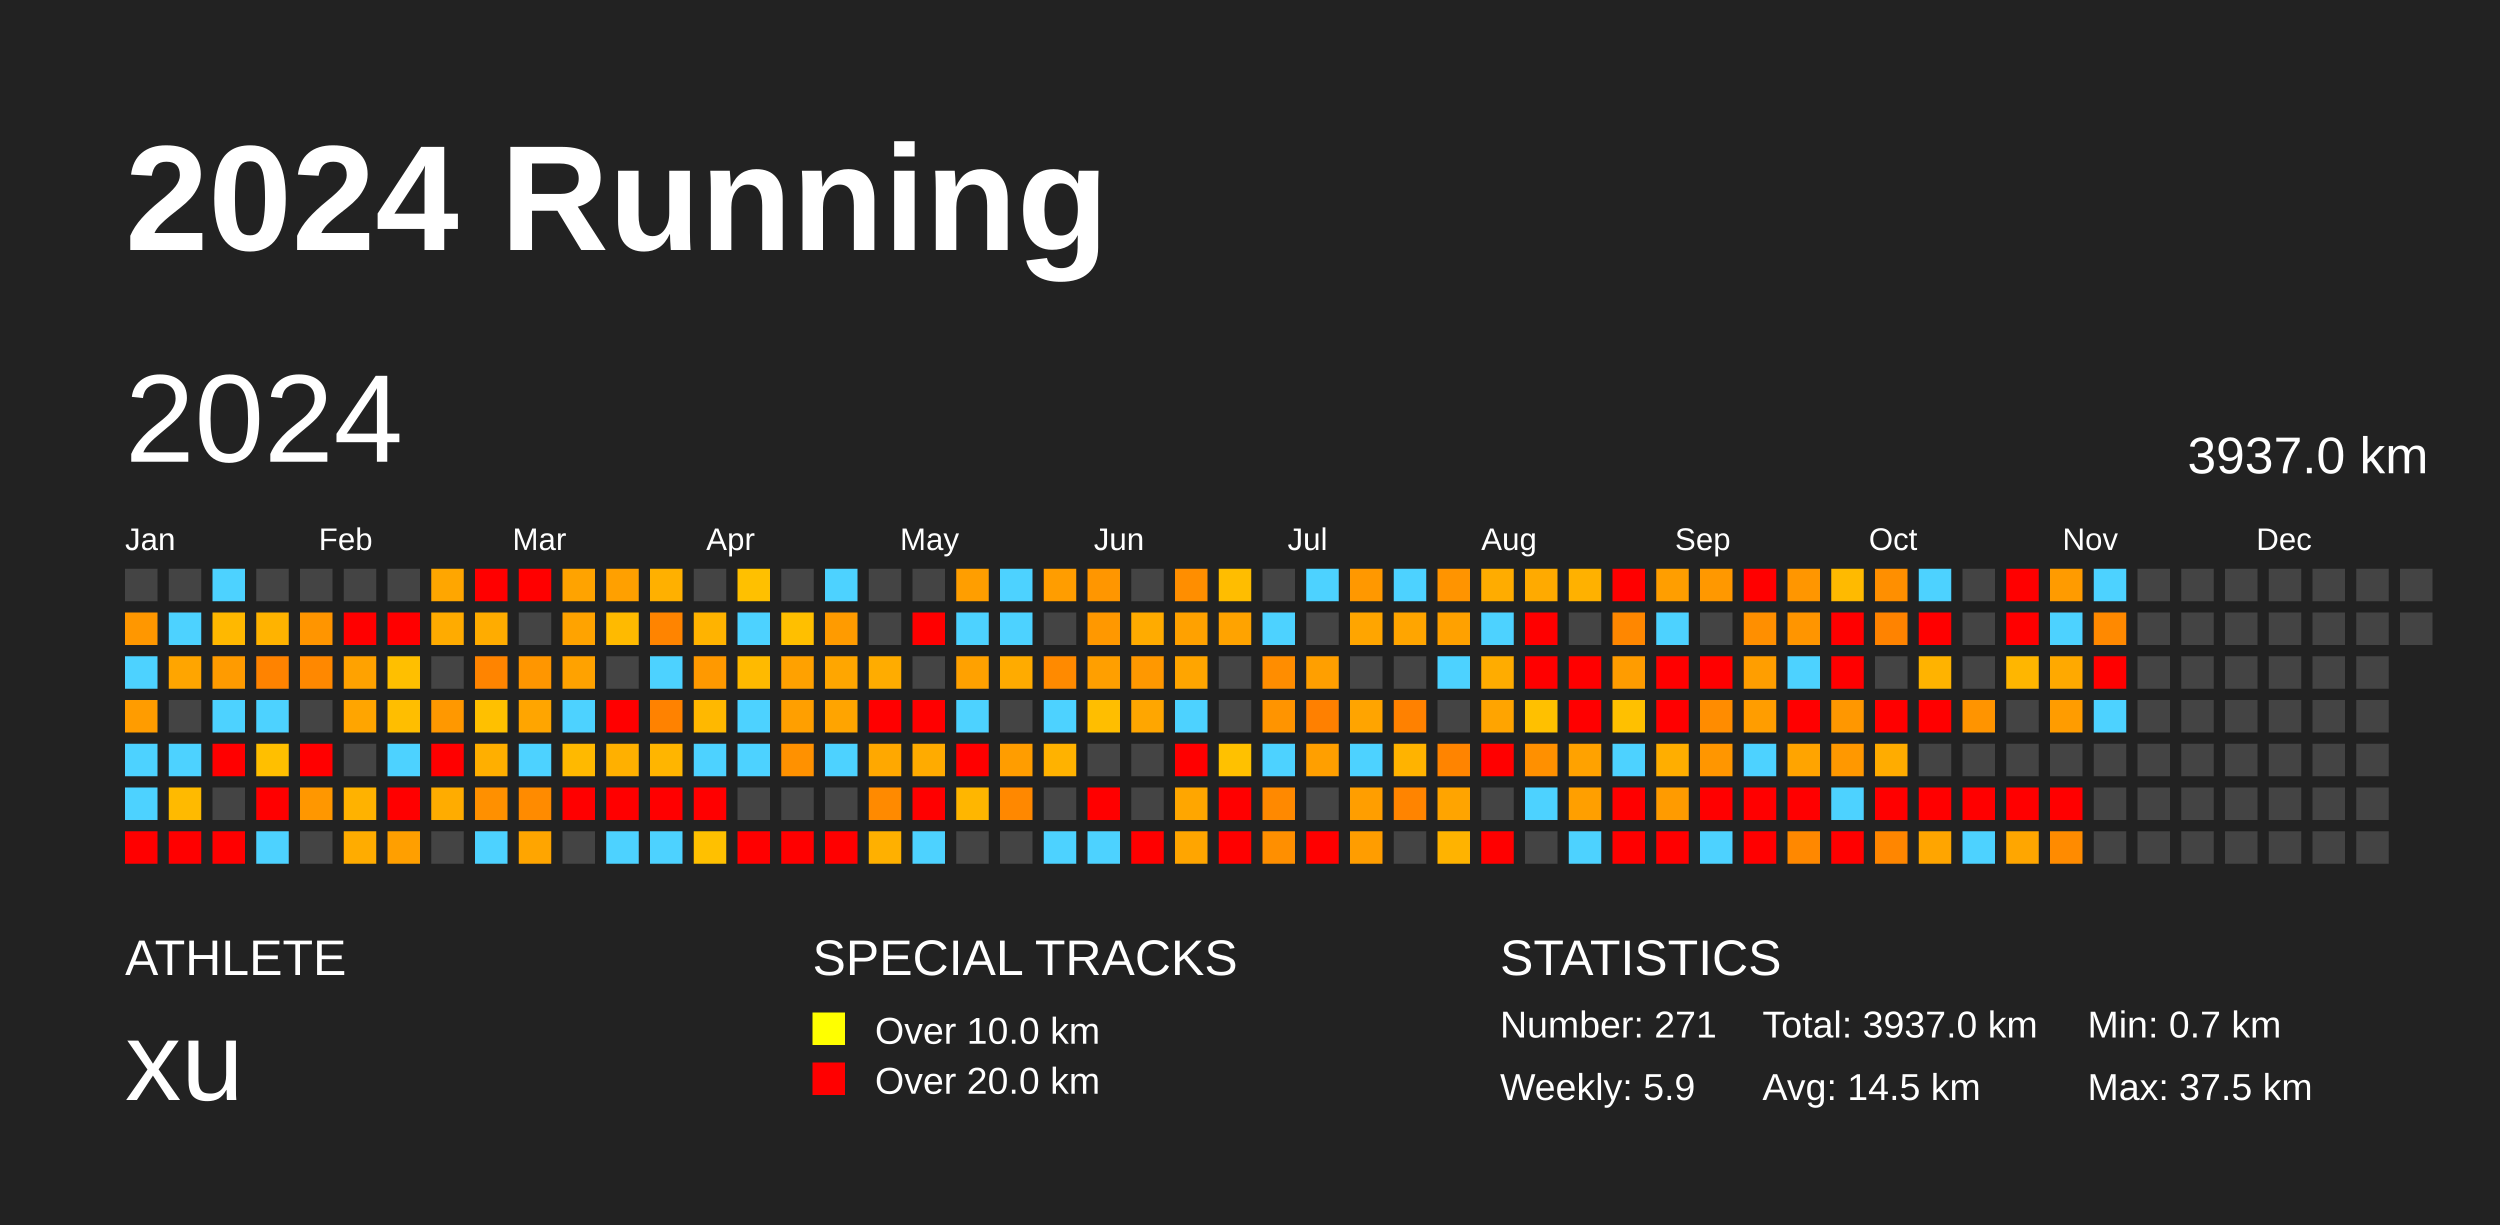
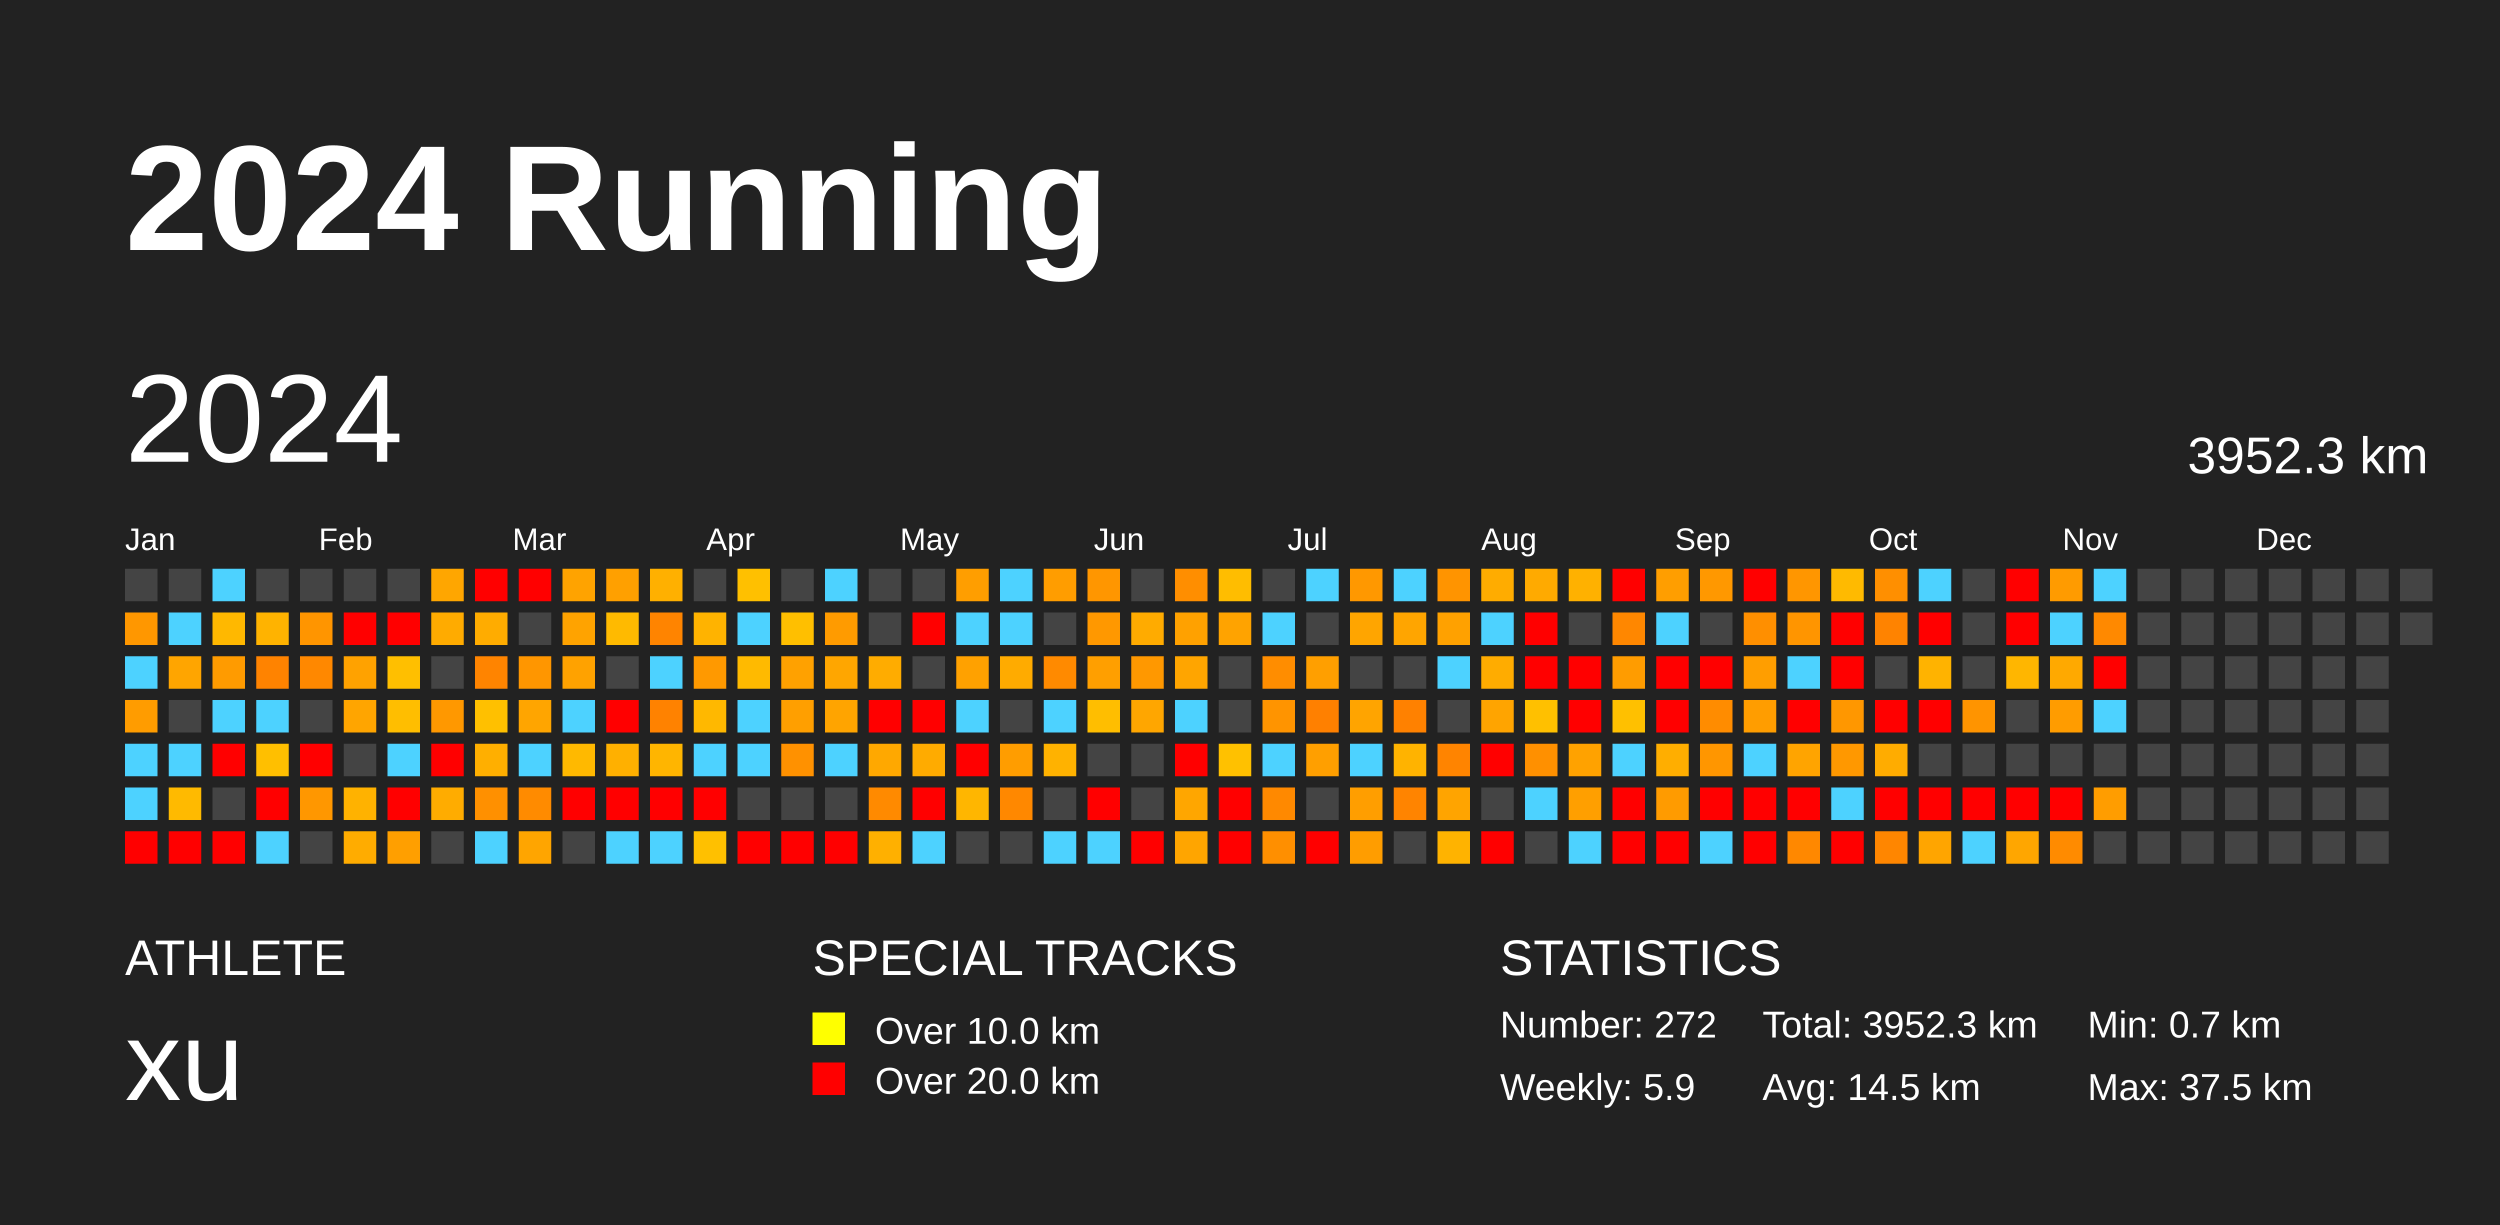
<svg xmlns="http://www.w3.org/2000/svg" baseProfile="full" height="98mm" version="1.1" viewBox="0,0,200,98" width="200mm">
  <defs />
  <rect fill="#222222" height="98" width="200" x="0" y="0" />
  <text fill="#FFFFFF" style="font-size:12px; font-family:Arial; font-weight:bold;" x="10" y="20">2024 Running</text>
  <text fill="#FFFFFF" style="font-size:4px; font-family:Arial" x="10" y="78">ATHLETE</text>
  <text fill="#FFFFFF" style="font-size:9px; font-family:Arial" x="10" y="88">xu</text>
  <text fill="#FFFFFF" style="font-size:4px; font-family:Arial" x="65" y="78">SPECIAL TRACKS</text>
  <rect fill="yellow" height="2.6" width="2.6" x="65" y="81" />
  <text fill="#FFFFFF" style="font-size:3px; font-family:Arial" x="70" y="83.5">Over 10.0 km</text>
  <rect fill="red" height="2.6" width="2.6" x="65" y="85" />
  <text fill="#FFFFFF" style="font-size:3px; font-family:Arial" x="70" y="87.5">Over 20.0 km</text>
  <text fill="#FFFFFF" style="font-size:4px; font-family:Arial" x="120" y="78">STATISTICS</text>
-   <text fill="#FFFFFF" style="font-size:3px; font-family:Arial" x="120" y="83">Number: 271</text>
+   <text fill="#FFFFFF" style="font-size:3px; font-family:Arial" x="120" y="83">Number: 272</text>
  <text fill="#FFFFFF" style="font-size:3px; font-family:Arial" x="120" y="88">Weekly: 5.9</text>
-   <text fill="#FFFFFF" style="font-size:3px; font-family:Arial" x="141" y="83">Total: 3937.0 km</text>
+   <text fill="#FFFFFF" style="font-size:3px; font-family:Arial" x="141" y="83">Total: 3952.3 km</text>
  <text fill="#FFFFFF" style="font-size:3px; font-family:Arial" x="141" y="88">Avg: 14.5 km</text>
  <text fill="#FFFFFF" style="font-size:3px; font-family:Arial" x="167" y="83">Min: 0.7 km</text>
  <text fill="#FFFFFF" style="font-size:3px; font-family:Arial" x="167" y="88">Max: 37.5 km</text>
  <text dominant-baseline="hanging" fill="#FFFFFF" style="font-size:10.0px; font-family:Arial;" x="10" y="30">2024</text>
-   <text dominant-baseline="hanging" fill="#FFFFFF" style="font-size:4.125px; font-family:Arial;" x="175" y="35">3937.0 km</text>
+   <text dominant-baseline="hanging" fill="#FFFFFF" style="font-size:4.125px; font-family:Arial;" x="175" y="35">3952.3 km</text>
  <text fill="#FFFFFF" style="font-size:2.5px; font-family:Arial" x="10.0" y="44">Jan</text>
  <text fill="#FFFFFF" style="font-size:2.5px; font-family:Arial" x="25.5" y="44">Feb</text>
  <text fill="#FFFFFF" style="font-size:2.5px; font-family:Arial" x="41.0" y="44">Mar</text>
  <text fill="#FFFFFF" style="font-size:2.5px; font-family:Arial" x="56.5" y="44">Apr</text>
  <text fill="#FFFFFF" style="font-size:2.5px; font-family:Arial" x="72.0" y="44">May</text>
  <text fill="#FFFFFF" style="font-size:2.5px; font-family:Arial" x="87.5" y="44">Jun</text>
  <text fill="#FFFFFF" style="font-size:2.5px; font-family:Arial" x="103.0" y="44">Jul</text>
  <text fill="#FFFFFF" style="font-size:2.5px; font-family:Arial" x="118.5" y="44">Aug</text>
  <text fill="#FFFFFF" style="font-size:2.5px; font-family:Arial" x="134.0" y="44">Sep</text>
  <text fill="#FFFFFF" style="font-size:2.5px; font-family:Arial" x="149.5" y="44">Oct</text>
  <text fill="#FFFFFF" style="font-size:2.5px; font-family:Arial" x="165.0" y="44">Nov</text>
  <text fill="#FFFFFF" style="font-size:2.5px; font-family:Arial" x="180.5" y="44">Dec</text>
  <rect fill="#444444" height="2.6" width="2.6" x="10.0" y="45.5" />
  <rect fill="#ff9700" height="2.6" width="2.6" x="10.0" y="49.0" />
  <rect fill="#4dd2ff" height="2.6" width="2.6" x="10.0" y="52.5" />
  <rect fill="#ff9c00" height="2.6" width="2.6" x="10.0" y="56.0" />
  <rect fill="#4dd2ff" height="2.6" width="2.6" x="10.0" y="59.5" />
  <rect fill="#4dd2ff" height="2.6" width="2.6" x="10.0" y="63.0" />
  <rect fill="red" height="2.6" width="2.6" x="10.0" y="66.5" />
  <rect fill="#444444" height="2.6" width="2.6" x="13.5" y="45.5" />
  <rect fill="#4dd2ff" height="2.6" width="2.6" x="13.5" y="49.0" />
  <rect fill="#ffa500" height="2.6" width="2.6" x="13.5" y="52.5" />
  <rect fill="#444444" height="2.6" width="2.6" x="13.5" y="56.0" />
  <rect fill="#4dd2ff" height="2.6" width="2.6" x="13.5" y="59.5" />
  <rect fill="#ffba00" height="2.6" width="2.6" x="13.5" y="63.0" />
  <rect fill="red" height="2.6" width="2.6" x="13.5" y="66.5" />
  <rect fill="#4dd2ff" height="2.6" width="2.6" x="17.0" y="45.5" />
  <rect fill="#ffb800" height="2.6" width="2.6" x="17.0" y="49.0" />
  <rect fill="#ff9b00" height="2.6" width="2.6" x="17.0" y="52.5" />
  <rect fill="#4dd2ff" height="2.6" width="2.6" x="17.0" y="56.0" />
  <rect fill="red" height="2.6" width="2.6" x="17.0" y="59.5" />
  <rect fill="#444444" height="2.6" width="2.6" x="17.0" y="63.0" />
  <rect fill="red" height="2.6" width="2.6" x="17.0" y="66.5" />
  <rect fill="#444444" height="2.6" width="2.6" x="20.5" y="45.5" />
  <rect fill="#ffb300" height="2.6" width="2.6" x="20.5" y="49.0" />
  <rect fill="#ff8300" height="2.6" width="2.6" x="20.5" y="52.5" />
  <rect fill="#4dd2ff" height="2.6" width="2.6" x="20.5" y="56.0" />
  <rect fill="#ffbf00" height="2.6" width="2.6" x="20.5" y="59.5" />
  <rect fill="red" height="2.6" width="2.6" x="20.5" y="63.0" />
  <rect fill="#4dd2ff" height="2.6" width="2.6" x="20.5" y="66.5" />
  <rect fill="#444444" height="2.6" width="2.6" x="24.0" y="45.5" />
  <rect fill="#ff9500" height="2.6" width="2.6" x="24.0" y="49.0" />
  <rect fill="#ff8800" height="2.6" width="2.6" x="24.0" y="52.5" />
  <rect fill="#444444" height="2.6" width="2.6" x="24.0" y="56.0" />
  <rect fill="red" height="2.6" width="2.6" x="24.0" y="59.5" />
  <rect fill="#ff9700" height="2.6" width="2.6" x="24.0" y="63.0" />
  <rect fill="#444444" height="2.6" width="2.6" x="24.0" y="66.5" />
  <rect fill="#444444" height="2.6" width="2.6" x="27.5" y="45.5" />
  <rect fill="red" height="2.6" width="2.6" x="27.5" y="49.0" />
  <rect fill="#ffa200" height="2.6" width="2.6" x="27.5" y="52.5" />
  <rect fill="#ffa500" height="2.6" width="2.6" x="27.5" y="56.0" />
  <rect fill="#444444" height="2.6" width="2.6" x="27.5" y="59.5" />
  <rect fill="#ffb200" height="2.6" width="2.6" x="27.5" y="63.0" />
  <rect fill="#ffac00" height="2.6" width="2.6" x="27.5" y="66.5" />
  <rect fill="#444444" height="2.6" width="2.6" x="31.0" y="45.5" />
  <rect fill="red" height="2.6" width="2.6" x="31.0" y="49.0" />
  <rect fill="#ffbf00" height="2.6" width="2.6" x="31.0" y="52.5" />
  <rect fill="#ffbe00" height="2.6" width="2.6" x="31.0" y="56.0" />
  <rect fill="#4dd2ff" height="2.6" width="2.6" x="31.0" y="59.5" />
  <rect fill="red" height="2.6" width="2.6" x="31.0" y="63.0" />
  <rect fill="#ff9f00" height="2.6" width="2.6" x="31.0" y="66.5" />
  <rect fill="#ffa600" height="2.6" width="2.6" x="34.5" y="45.5" />
  <rect fill="#ffab00" height="2.6" width="2.6" x="34.5" y="49.0" />
  <rect fill="#444444" height="2.6" width="2.6" x="34.5" y="52.5" />
  <rect fill="#ff9800" height="2.6" width="2.6" x="34.5" y="56.0" />
  <rect fill="red" height="2.6" width="2.6" x="34.5" y="59.5" />
  <rect fill="#ffac00" height="2.6" width="2.6" x="34.5" y="63.0" />
  <rect fill="#444444" height="2.6" width="2.6" x="34.5" y="66.5" />
  <rect fill="red" height="2.6" width="2.6" x="38.0" y="45.5" />
  <rect fill="#ffac00" height="2.6" width="2.6" x="38.0" y="49.0" />
  <rect fill="#ff8400" height="2.6" width="2.6" x="38.0" y="52.5" />
  <rect fill="#ffc000" height="2.6" width="2.6" x="38.0" y="56.0" />
  <rect fill="#ffaf00" height="2.6" width="2.6" x="38.0" y="59.5" />
  <rect fill="#ff9000" height="2.6" width="2.6" x="38.0" y="63.0" />
  <rect fill="#4dd2ff" height="2.6" width="2.6" x="38.0" y="66.5" />
  <rect fill="red" height="2.6" width="2.6" x="41.5" y="45.5" />
  <rect fill="#444444" height="2.6" width="2.6" x="41.5" y="49.0" />
  <rect fill="#ff9600" height="2.6" width="2.6" x="41.5" y="52.5" />
  <rect fill="#ffa500" height="2.6" width="2.6" x="41.5" y="56.0" />
  <rect fill="#4dd2ff" height="2.6" width="2.6" x="41.5" y="59.5" />
  <rect fill="#ff8b00" height="2.6" width="2.6" x="41.5" y="63.0" />
  <rect fill="#ffa500" height="2.6" width="2.6" x="41.5" y="66.5" />
  <rect fill="#ffa300" height="2.6" width="2.6" x="45.0" y="45.5" />
  <rect fill="#ffa300" height="2.6" width="2.6" x="45.0" y="49.0" />
  <rect fill="#ffa200" height="2.6" width="2.6" x="45.0" y="52.5" />
  <rect fill="#4dd2ff" height="2.6" width="2.6" x="45.0" y="56.0" />
  <rect fill="#ffb900" height="2.6" width="2.6" x="45.0" y="59.5" />
  <rect fill="red" height="2.6" width="2.6" x="45.0" y="63.0" />
  <rect fill="#444444" height="2.6" width="2.6" x="45.0" y="66.5" />
  <rect fill="#ffa000" height="2.6" width="2.6" x="48.5" y="45.5" />
  <rect fill="#ffba00" height="2.6" width="2.6" x="48.5" y="49.0" />
  <rect fill="#444444" height="2.6" width="2.6" x="48.5" y="52.5" />
  <rect fill="red" height="2.6" width="2.6" x="48.5" y="56.0" />
  <rect fill="#ffb000" height="2.6" width="2.6" x="48.5" y="59.5" />
  <rect fill="red" height="2.6" width="2.6" x="48.5" y="63.0" />
  <rect fill="#4dd2ff" height="2.6" width="2.6" x="48.5" y="66.5" />
  <rect fill="#ffb000" height="2.6" width="2.6" x="52.0" y="45.5" />
  <rect fill="#ff8400" height="2.6" width="2.6" x="52.0" y="49.0" />
  <rect fill="#4dd2ff" height="2.6" width="2.6" x="52.0" y="52.5" />
  <rect fill="#ff8200" height="2.6" width="2.6" x="52.0" y="56.0" />
  <rect fill="#ffb500" height="2.6" width="2.6" x="52.0" y="59.5" />
  <rect fill="red" height="2.6" width="2.6" x="52.0" y="63.0" />
  <rect fill="#4dd2ff" height="2.6" width="2.6" x="52.0" y="66.5" />
  <rect fill="#444444" height="2.6" width="2.6" x="55.5" y="45.5" />
  <rect fill="#ffb300" height="2.6" width="2.6" x="55.5" y="49.0" />
  <rect fill="#ff9900" height="2.6" width="2.6" x="55.5" y="52.5" />
  <rect fill="#ffb800" height="2.6" width="2.6" x="55.5" y="56.0" />
  <rect fill="#4dd2ff" height="2.6" width="2.6" x="55.5" y="59.5" />
  <rect fill="red" height="2.6" width="2.6" x="55.5" y="63.0" />
  <rect fill="#ffc000" height="2.6" width="2.6" x="55.5" y="66.5" />
  <rect fill="#ffc000" height="2.6" width="2.6" x="59.0" y="45.5" />
  <rect fill="#4dd2ff" height="2.6" width="2.6" x="59.0" y="49.0" />
  <rect fill="#ffba00" height="2.6" width="2.6" x="59.0" y="52.5" />
  <rect fill="#4dd2ff" height="2.6" width="2.6" x="59.0" y="56.0" />
  <rect fill="#4dd2ff" height="2.6" width="2.6" x="59.0" y="59.5" />
  <rect fill="#444444" height="2.6" width="2.6" x="59.0" y="63.0" />
  <rect fill="red" height="2.6" width="2.6" x="59.0" y="66.5" />
  <rect fill="#444444" height="2.6" width="2.6" x="62.5" y="45.5" />
  <rect fill="#ffbf00" height="2.6" width="2.6" x="62.5" y="49.0" />
  <rect fill="#ffa100" height="2.6" width="2.6" x="62.5" y="52.5" />
  <rect fill="#ff9f00" height="2.6" width="2.6" x="62.5" y="56.0" />
  <rect fill="#ff9100" height="2.6" width="2.6" x="62.5" y="59.5" />
  <rect fill="#444444" height="2.6" width="2.6" x="62.5" y="63.0" />
  <rect fill="red" height="2.6" width="2.6" x="62.5" y="66.5" />
  <rect fill="#4dd2ff" height="2.6" width="2.6" x="66.0" y="45.5" />
  <rect fill="#ff9b00" height="2.6" width="2.6" x="66.0" y="49.0" />
  <rect fill="#ffa600" height="2.6" width="2.6" x="66.0" y="52.5" />
  <rect fill="#ffa400" height="2.6" width="2.6" x="66.0" y="56.0" />
  <rect fill="#4dd2ff" height="2.6" width="2.6" x="66.0" y="59.5" />
  <rect fill="#444444" height="2.6" width="2.6" x="66.0" y="63.0" />
  <rect fill="red" height="2.6" width="2.6" x="66.0" y="66.5" />
  <rect fill="#444444" height="2.6" width="2.6" x="69.5" y="45.5" />
  <rect fill="#444444" height="2.6" width="2.6" x="69.5" y="49.0" />
  <rect fill="#ffac00" height="2.6" width="2.6" x="69.5" y="52.5" />
  <rect fill="red" height="2.6" width="2.6" x="69.5" y="56.0" />
  <rect fill="#ffa800" height="2.6" width="2.6" x="69.5" y="59.5" />
  <rect fill="#ff8a00" height="2.6" width="2.6" x="69.5" y="63.0" />
  <rect fill="#ffb000" height="2.6" width="2.6" x="69.5" y="66.5" />
  <rect fill="#444444" height="2.6" width="2.6" x="73.0" y="45.5" />
  <rect fill="red" height="2.6" width="2.6" x="73.0" y="49.0" />
  <rect fill="#444444" height="2.6" width="2.6" x="73.0" y="52.5" />
  <rect fill="red" height="2.6" width="2.6" x="73.0" y="56.0" />
  <rect fill="#ffab00" height="2.6" width="2.6" x="73.0" y="59.5" />
  <rect fill="red" height="2.6" width="2.6" x="73.0" y="63.0" />
  <rect fill="#4dd2ff" height="2.6" width="2.6" x="73.0" y="66.5" />
  <rect fill="#ff9e00" height="2.6" width="2.6" x="76.5" y="45.5" />
  <rect fill="#4dd2ff" height="2.6" width="2.6" x="76.5" y="49.0" />
  <rect fill="#ffa100" height="2.6" width="2.6" x="76.5" y="52.5" />
  <rect fill="#4dd2ff" height="2.6" width="2.6" x="76.5" y="56.0" />
  <rect fill="red" height="2.6" width="2.6" x="76.5" y="59.5" />
  <rect fill="#ffb600" height="2.6" width="2.6" x="76.5" y="63.0" />
  <rect fill="#444444" height="2.6" width="2.6" x="76.5" y="66.5" />
  <rect fill="#4dd2ff" height="2.6" width="2.6" x="80.0" y="45.5" />
  <rect fill="#4dd2ff" height="2.6" width="2.6" x="80.0" y="49.0" />
  <rect fill="#ffab00" height="2.6" width="2.6" x="80.0" y="52.5" />
  <rect fill="#444444" height="2.6" width="2.6" x="80.0" y="56.0" />
  <rect fill="#ff9d00" height="2.6" width="2.6" x="80.0" y="59.5" />
  <rect fill="#ff8800" height="2.6" width="2.6" x="80.0" y="63.0" />
  <rect fill="#444444" height="2.6" width="2.6" x="80.0" y="66.5" />
  <rect fill="#ff9d00" height="2.6" width="2.6" x="83.5" y="45.5" />
  <rect fill="#444444" height="2.6" width="2.6" x="83.5" y="49.0" />
  <rect fill="#ff8a00" height="2.6" width="2.6" x="83.5" y="52.5" />
  <rect fill="#4dd2ff" height="2.6" width="2.6" x="83.5" y="56.0" />
  <rect fill="#ffb200" height="2.6" width="2.6" x="83.5" y="59.5" />
  <rect fill="#444444" height="2.6" width="2.6" x="83.5" y="63.0" />
  <rect fill="#4dd2ff" height="2.6" width="2.6" x="83.5" y="66.5" />
  <rect fill="#ff9600" height="2.6" width="2.6" x="87.0" y="45.5" />
  <rect fill="#ff9800" height="2.6" width="2.6" x="87.0" y="49.0" />
  <rect fill="#ff9f00" height="2.6" width="2.6" x="87.0" y="52.5" />
  <rect fill="#ffbe00" height="2.6" width="2.6" x="87.0" y="56.0" />
  <rect fill="#444444" height="2.6" width="2.6" x="87.0" y="59.5" />
  <rect fill="red" height="2.6" width="2.6" x="87.0" y="63.0" />
  <rect fill="#4dd2ff" height="2.6" width="2.6" x="87.0" y="66.5" />
  <rect fill="#444444" height="2.6" width="2.6" x="90.5" y="45.5" />
  <rect fill="#ffab00" height="2.6" width="2.6" x="90.5" y="49.0" />
  <rect fill="#ff9800" height="2.6" width="2.6" x="90.5" y="52.5" />
  <rect fill="#ffa600" height="2.6" width="2.6" x="90.5" y="56.0" />
  <rect fill="#444444" height="2.6" width="2.6" x="90.5" y="59.5" />
  <rect fill="#444444" height="2.6" width="2.6" x="90.5" y="63.0" />
  <rect fill="red" height="2.6" width="2.6" x="90.5" y="66.5" />
  <rect fill="#ff8e00" height="2.6" width="2.6" x="94.0" y="45.5" />
  <rect fill="#ffa100" height="2.6" width="2.6" x="94.0" y="49.0" />
  <rect fill="#ffa500" height="2.6" width="2.6" x="94.0" y="52.5" />
  <rect fill="#4dd2ff" height="2.6" width="2.6" x="94.0" y="56.0" />
  <rect fill="red" height="2.6" width="2.6" x="94.0" y="59.5" />
  <rect fill="#ffa600" height="2.6" width="2.6" x="94.0" y="63.0" />
  <rect fill="#ffa500" height="2.6" width="2.6" x="94.0" y="66.5" />
  <rect fill="#ffbd00" height="2.6" width="2.6" x="97.5" y="45.5" />
  <rect fill="#ffa300" height="2.6" width="2.6" x="97.5" y="49.0" />
  <rect fill="#444444" height="2.6" width="2.6" x="97.5" y="52.5" />
  <rect fill="#444444" height="2.6" width="2.6" x="97.5" y="56.0" />
  <rect fill="#ffc100" height="2.6" width="2.6" x="97.5" y="59.5" />
  <rect fill="red" height="2.6" width="2.6" x="97.5" y="63.0" />
  <rect fill="red" height="2.6" width="2.6" x="97.5" y="66.5" />
  <rect fill="#444444" height="2.6" width="2.6" x="101.0" y="45.5" />
  <rect fill="#4dd2ff" height="2.6" width="2.6" x="101.0" y="49.0" />
  <rect fill="#ff8d00" height="2.6" width="2.6" x="101.0" y="52.5" />
  <rect fill="#ff9400" height="2.6" width="2.6" x="101.0" y="56.0" />
  <rect fill="#4dd2ff" height="2.6" width="2.6" x="101.0" y="59.5" />
  <rect fill="#ff8900" height="2.6" width="2.6" x="101.0" y="63.0" />
  <rect fill="#ff8f00" height="2.6" width="2.6" x="101.0" y="66.5" />
  <rect fill="#4dd2ff" height="2.6" width="2.6" x="104.5" y="45.5" />
  <rect fill="#444444" height="2.6" width="2.6" x="104.5" y="49.0" />
  <rect fill="#ff9f00" height="2.6" width="2.6" x="104.5" y="52.5" />
  <rect fill="#ff8000" height="2.6" width="2.6" x="104.5" y="56.0" />
  <rect fill="#ff9f00" height="2.6" width="2.6" x="104.5" y="59.5" />
  <rect fill="#444444" height="2.6" width="2.6" x="104.5" y="63.0" />
  <rect fill="red" height="2.6" width="2.6" x="104.5" y="66.5" />
  <rect fill="#ff9800" height="2.6" width="2.6" x="108.0" y="45.5" />
  <rect fill="#ffa500" height="2.6" width="2.6" x="108.0" y="49.0" />
  <rect fill="#444444" height="2.6" width="2.6" x="108.0" y="52.5" />
  <rect fill="#ffa400" height="2.6" width="2.6" x="108.0" y="56.0" />
  <rect fill="#4dd2ff" height="2.6" width="2.6" x="108.0" y="59.5" />
  <rect fill="#ff9e00" height="2.6" width="2.6" x="108.0" y="63.0" />
  <rect fill="#ff9d00" height="2.6" width="2.6" x="108.0" y="66.5" />
  <rect fill="#4dd2ff" height="2.6" width="2.6" x="111.5" y="45.5" />
  <rect fill="#ffa500" height="2.6" width="2.6" x="111.5" y="49.0" />
  <rect fill="#444444" height="2.6" width="2.6" x="111.5" y="52.5" />
  <rect fill="#ff8100" height="2.6" width="2.6" x="111.5" y="56.0" />
  <rect fill="#ffb300" height="2.6" width="2.6" x="111.5" y="59.5" />
  <rect fill="#ff8400" height="2.6" width="2.6" x="111.5" y="63.0" />
  <rect fill="#444444" height="2.6" width="2.6" x="111.5" y="66.5" />
  <rect fill="#ff9400" height="2.6" width="2.6" x="115.0" y="45.5" />
  <rect fill="#ffa100" height="2.6" width="2.6" x="115.0" y="49.0" />
  <rect fill="#4dd2ff" height="2.6" width="2.6" x="115.0" y="52.5" />
  <rect fill="#444444" height="2.6" width="2.6" x="115.0" y="56.0" />
  <rect fill="#ff8400" height="2.6" width="2.6" x="115.0" y="59.5" />
  <rect fill="#ffa400" height="2.6" width="2.6" x="115.0" y="63.0" />
  <rect fill="#ffb300" height="2.6" width="2.6" x="115.0" y="66.5" />
  <rect fill="#ffac00" height="2.6" width="2.6" x="118.5" y="45.5" />
  <rect fill="#4dd2ff" height="2.6" width="2.6" x="118.5" y="49.0" />
  <rect fill="#ffac00" height="2.6" width="2.6" x="118.5" y="52.5" />
  <rect fill="#ffa400" height="2.6" width="2.6" x="118.5" y="56.0" />
  <rect fill="red" height="2.6" width="2.6" x="118.5" y="59.5" />
  <rect fill="#444444" height="2.6" width="2.6" x="118.5" y="63.0" />
  <rect fill="red" height="2.6" width="2.6" x="118.5" y="66.5" />
  <rect fill="#ffaa00" height="2.6" width="2.6" x="122.0" y="45.5" />
  <rect fill="red" height="2.6" width="2.6" x="122.0" y="49.0" />
  <rect fill="red" height="2.6" width="2.6" x="122.0" y="52.5" />
  <rect fill="#ffc000" height="2.6" width="2.6" x="122.0" y="56.0" />
  <rect fill="#ff9000" height="2.6" width="2.6" x="122.0" y="59.5" />
  <rect fill="#4dd2ff" height="2.6" width="2.6" x="122.0" y="63.0" />
  <rect fill="#444444" height="2.6" width="2.6" x="122.0" y="66.5" />
  <rect fill="#ffb100" height="2.6" width="2.6" x="125.5" y="45.5" />
  <rect fill="#444444" height="2.6" width="2.6" x="125.5" y="49.0" />
  <rect fill="red" height="2.6" width="2.6" x="125.5" y="52.5" />
  <rect fill="red" height="2.6" width="2.6" x="125.5" y="56.0" />
  <rect fill="#ffa200" height="2.6" width="2.6" x="125.5" y="59.5" />
  <rect fill="#ff9f00" height="2.6" width="2.6" x="125.5" y="63.0" />
  <rect fill="#4dd2ff" height="2.6" width="2.6" x="125.5" y="66.5" />
  <rect fill="red" height="2.6" width="2.6" x="129.0" y="45.5" />
  <rect fill="#ff8700" height="2.6" width="2.6" x="129.0" y="49.0" />
  <rect fill="#ff9c00" height="2.6" width="2.6" x="129.0" y="52.5" />
  <rect fill="#ffc000" height="2.6" width="2.6" x="129.0" y="56.0" />
  <rect fill="#4dd2ff" height="2.6" width="2.6" x="129.0" y="59.5" />
  <rect fill="red" height="2.6" width="2.6" x="129.0" y="63.0" />
  <rect fill="red" height="2.6" width="2.6" x="129.0" y="66.5" />
  <rect fill="#ff9e00" height="2.6" width="2.6" x="132.5" y="45.5" />
  <rect fill="#4dd2ff" height="2.6" width="2.6" x="132.5" y="49.0" />
  <rect fill="red" height="2.6" width="2.6" x="132.5" y="52.5" />
  <rect fill="red" height="2.6" width="2.6" x="132.5" y="56.0" />
  <rect fill="#ffae00" height="2.6" width="2.6" x="132.5" y="59.5" />
  <rect fill="#ff9b00" height="2.6" width="2.6" x="132.5" y="63.0" />
  <rect fill="red" height="2.6" width="2.6" x="132.5" y="66.5" />
  <rect fill="#ff9800" height="2.6" width="2.6" x="136.0" y="45.5" />
  <rect fill="#444444" height="2.6" width="2.6" x="136.0" y="49.0" />
  <rect fill="red" height="2.6" width="2.6" x="136.0" y="52.5" />
  <rect fill="#ff8c00" height="2.6" width="2.6" x="136.0" y="56.0" />
  <rect fill="#ff9600" height="2.6" width="2.6" x="136.0" y="59.5" />
  <rect fill="red" height="2.6" width="2.6" x="136.0" y="63.0" />
  <rect fill="#4dd2ff" height="2.6" width="2.6" x="136.0" y="66.5" />
  <rect fill="red" height="2.6" width="2.6" x="139.5" y="45.5" />
  <rect fill="#ff8f00" height="2.6" width="2.6" x="139.5" y="49.0" />
  <rect fill="#ff9e00" height="2.6" width="2.6" x="139.5" y="52.5" />
  <rect fill="#ff9d00" height="2.6" width="2.6" x="139.5" y="56.0" />
  <rect fill="#4dd2ff" height="2.6" width="2.6" x="139.5" y="59.5" />
  <rect fill="red" height="2.6" width="2.6" x="139.5" y="63.0" />
  <rect fill="red" height="2.6" width="2.6" x="139.5" y="66.5" />
  <rect fill="#ff9600" height="2.6" width="2.6" x="143.0" y="45.5" />
  <rect fill="#ff9500" height="2.6" width="2.6" x="143.0" y="49.0" />
  <rect fill="#4dd2ff" height="2.6" width="2.6" x="143.0" y="52.5" />
  <rect fill="red" height="2.6" width="2.6" x="143.0" y="56.0" />
  <rect fill="#ffa400" height="2.6" width="2.6" x="143.0" y="59.5" />
  <rect fill="red" height="2.6" width="2.6" x="143.0" y="63.0" />
  <rect fill="#ff8800" height="2.6" width="2.6" x="143.0" y="66.5" />
  <rect fill="#ffba00" height="2.6" width="2.6" x="146.5" y="45.5" />
  <rect fill="red" height="2.6" width="2.6" x="146.5" y="49.0" />
  <rect fill="red" height="2.6" width="2.6" x="146.5" y="52.5" />
  <rect fill="#ff9700" height="2.6" width="2.6" x="146.5" y="56.0" />
  <rect fill="#ff9800" height="2.6" width="2.6" x="146.5" y="59.5" />
  <rect fill="#4dd2ff" height="2.6" width="2.6" x="146.5" y="63.0" />
  <rect fill="red" height="2.6" width="2.6" x="146.5" y="66.5" />
  <rect fill="#ff8f00" height="2.6" width="2.6" x="150.0" y="45.5" />
  <rect fill="#ff8300" height="2.6" width="2.6" x="150.0" y="49.0" />
  <rect fill="#444444" height="2.6" width="2.6" x="150.0" y="52.5" />
  <rect fill="red" height="2.6" width="2.6" x="150.0" y="56.0" />
  <rect fill="#ffac00" height="2.6" width="2.6" x="150.0" y="59.5" />
  <rect fill="red" height="2.6" width="2.6" x="150.0" y="63.0" />
  <rect fill="#ff8600" height="2.6" width="2.6" x="150.0" y="66.5" />
  <rect fill="#4dd2ff" height="2.6" width="2.6" x="153.5" y="45.5" />
  <rect fill="red" height="2.6" width="2.6" x="153.5" y="49.0" />
  <rect fill="#ffb300" height="2.6" width="2.6" x="153.5" y="52.5" />
  <rect fill="red" height="2.6" width="2.6" x="153.5" y="56.0" />
  <rect fill="#444444" height="2.6" width="2.6" x="153.5" y="59.5" />
  <rect fill="red" height="2.6" width="2.6" x="153.5" y="63.0" />
  <rect fill="#ffa500" height="2.6" width="2.6" x="153.5" y="66.5" />
  <rect fill="#444444" height="2.6" width="2.6" x="157.0" y="45.5" />
  <rect fill="#444444" height="2.6" width="2.6" x="157.0" y="49.0" />
  <rect fill="#444444" height="2.6" width="2.6" x="157.0" y="52.5" />
  <rect fill="#ff9400" height="2.6" width="2.6" x="157.0" y="56.0" />
  <rect fill="#444444" height="2.6" width="2.6" x="157.0" y="59.5" />
  <rect fill="red" height="2.6" width="2.6" x="157.0" y="63.0" />
  <rect fill="#4dd2ff" height="2.6" width="2.6" x="157.0" y="66.5" />
  <rect fill="red" height="2.6" width="2.6" x="160.5" y="45.5" />
  <rect fill="red" height="2.6" width="2.6" x="160.5" y="49.0" />
  <rect fill="#ffb600" height="2.6" width="2.6" x="160.5" y="52.5" />
  <rect fill="#444444" height="2.6" width="2.6" x="160.5" y="56.0" />
  <rect fill="#444444" height="2.6" width="2.6" x="160.5" y="59.5" />
  <rect fill="red" height="2.6" width="2.6" x="160.5" y="63.0" />
  <rect fill="#ffa600" height="2.6" width="2.6" x="160.5" y="66.5" />
  <rect fill="#ff9b00" height="2.6" width="2.6" x="164.0" y="45.5" />
  <rect fill="#4dd2ff" height="2.6" width="2.6" x="164.0" y="49.0" />
  <rect fill="#ffa900" height="2.6" width="2.6" x="164.0" y="52.5" />
  <rect fill="#ff9c00" height="2.6" width="2.6" x="164.0" y="56.0" />
  <rect fill="#444444" height="2.6" width="2.6" x="164.0" y="59.5" />
  <rect fill="red" height="2.6" width="2.6" x="164.0" y="63.0" />
  <rect fill="#ff8b00" height="2.6" width="2.6" x="164.0" y="66.5" />
  <rect fill="#4dd2ff" height="2.6" width="2.6" x="167.5" y="45.5" />
  <rect fill="#ff8900" height="2.6" width="2.6" x="167.5" y="49.0" />
  <rect fill="red" height="2.6" width="2.6" x="167.5" y="52.5" />
  <rect fill="#4dd2ff" height="2.6" width="2.6" x="167.5" y="56.0" />
  <rect fill="#444444" height="2.6" width="2.6" x="167.5" y="59.5" />
-   <rect fill="#444444" height="2.6" width="2.6" x="167.5" y="63.0" />
+   <rect fill="#ff9d00" height="2.6" width="2.6" x="167.5" y="63.0" />
  <rect fill="#444444" height="2.6" width="2.6" x="167.5" y="66.5" />
  <rect fill="#444444" height="2.6" width="2.6" x="171.0" y="45.5" />
  <rect fill="#444444" height="2.6" width="2.6" x="171.0" y="49.0" />
  <rect fill="#444444" height="2.6" width="2.6" x="171.0" y="52.5" />
  <rect fill="#444444" height="2.6" width="2.6" x="171.0" y="56.0" />
  <rect fill="#444444" height="2.6" width="2.6" x="171.0" y="59.5" />
  <rect fill="#444444" height="2.6" width="2.6" x="171.0" y="63.0" />
  <rect fill="#444444" height="2.6" width="2.6" x="171.0" y="66.5" />
  <rect fill="#444444" height="2.6" width="2.6" x="174.5" y="45.5" />
  <rect fill="#444444" height="2.6" width="2.6" x="174.5" y="49.0" />
  <rect fill="#444444" height="2.6" width="2.6" x="174.5" y="52.5" />
  <rect fill="#444444" height="2.6" width="2.6" x="174.5" y="56.0" />
  <rect fill="#444444" height="2.6" width="2.6" x="174.5" y="59.5" />
  <rect fill="#444444" height="2.6" width="2.6" x="174.5" y="63.0" />
  <rect fill="#444444" height="2.6" width="2.6" x="174.5" y="66.5" />
  <rect fill="#444444" height="2.6" width="2.6" x="178.0" y="45.5" />
  <rect fill="#444444" height="2.6" width="2.6" x="178.0" y="49.0" />
  <rect fill="#444444" height="2.6" width="2.6" x="178.0" y="52.5" />
  <rect fill="#444444" height="2.6" width="2.6" x="178.0" y="56.0" />
  <rect fill="#444444" height="2.6" width="2.6" x="178.0" y="59.5" />
  <rect fill="#444444" height="2.6" width="2.6" x="178.0" y="63.0" />
  <rect fill="#444444" height="2.6" width="2.6" x="178.0" y="66.5" />
  <rect fill="#444444" height="2.6" width="2.6" x="181.5" y="45.5" />
  <rect fill="#444444" height="2.6" width="2.6" x="181.5" y="49.0" />
  <rect fill="#444444" height="2.6" width="2.6" x="181.5" y="52.5" />
  <rect fill="#444444" height="2.6" width="2.6" x="181.5" y="56.0" />
  <rect fill="#444444" height="2.6" width="2.6" x="181.5" y="59.5" />
  <rect fill="#444444" height="2.6" width="2.6" x="181.5" y="63.0" />
  <rect fill="#444444" height="2.6" width="2.6" x="181.5" y="66.5" />
  <rect fill="#444444" height="2.6" width="2.6" x="185.0" y="45.5" />
  <rect fill="#444444" height="2.6" width="2.6" x="185.0" y="49.0" />
  <rect fill="#444444" height="2.6" width="2.6" x="185.0" y="52.5" />
  <rect fill="#444444" height="2.6" width="2.6" x="185.0" y="56.0" />
  <rect fill="#444444" height="2.6" width="2.6" x="185.0" y="59.5" />
  <rect fill="#444444" height="2.6" width="2.6" x="185.0" y="63.0" />
  <rect fill="#444444" height="2.6" width="2.6" x="185.0" y="66.5" />
  <rect fill="#444444" height="2.6" width="2.6" x="188.5" y="45.5" />
  <rect fill="#444444" height="2.6" width="2.6" x="188.5" y="49.0" />
  <rect fill="#444444" height="2.6" width="2.6" x="188.5" y="52.5" />
  <rect fill="#444444" height="2.6" width="2.6" x="188.5" y="56.0" />
  <rect fill="#444444" height="2.6" width="2.6" x="188.5" y="59.5" />
  <rect fill="#444444" height="2.6" width="2.6" x="188.5" y="63.0" />
  <rect fill="#444444" height="2.6" width="2.6" x="188.5" y="66.5" />
  <rect fill="#444444" height="2.6" width="2.6" x="192.0" y="45.5" />
  <rect fill="#444444" height="2.6" width="2.6" x="192.0" y="49.0" />
</svg>
